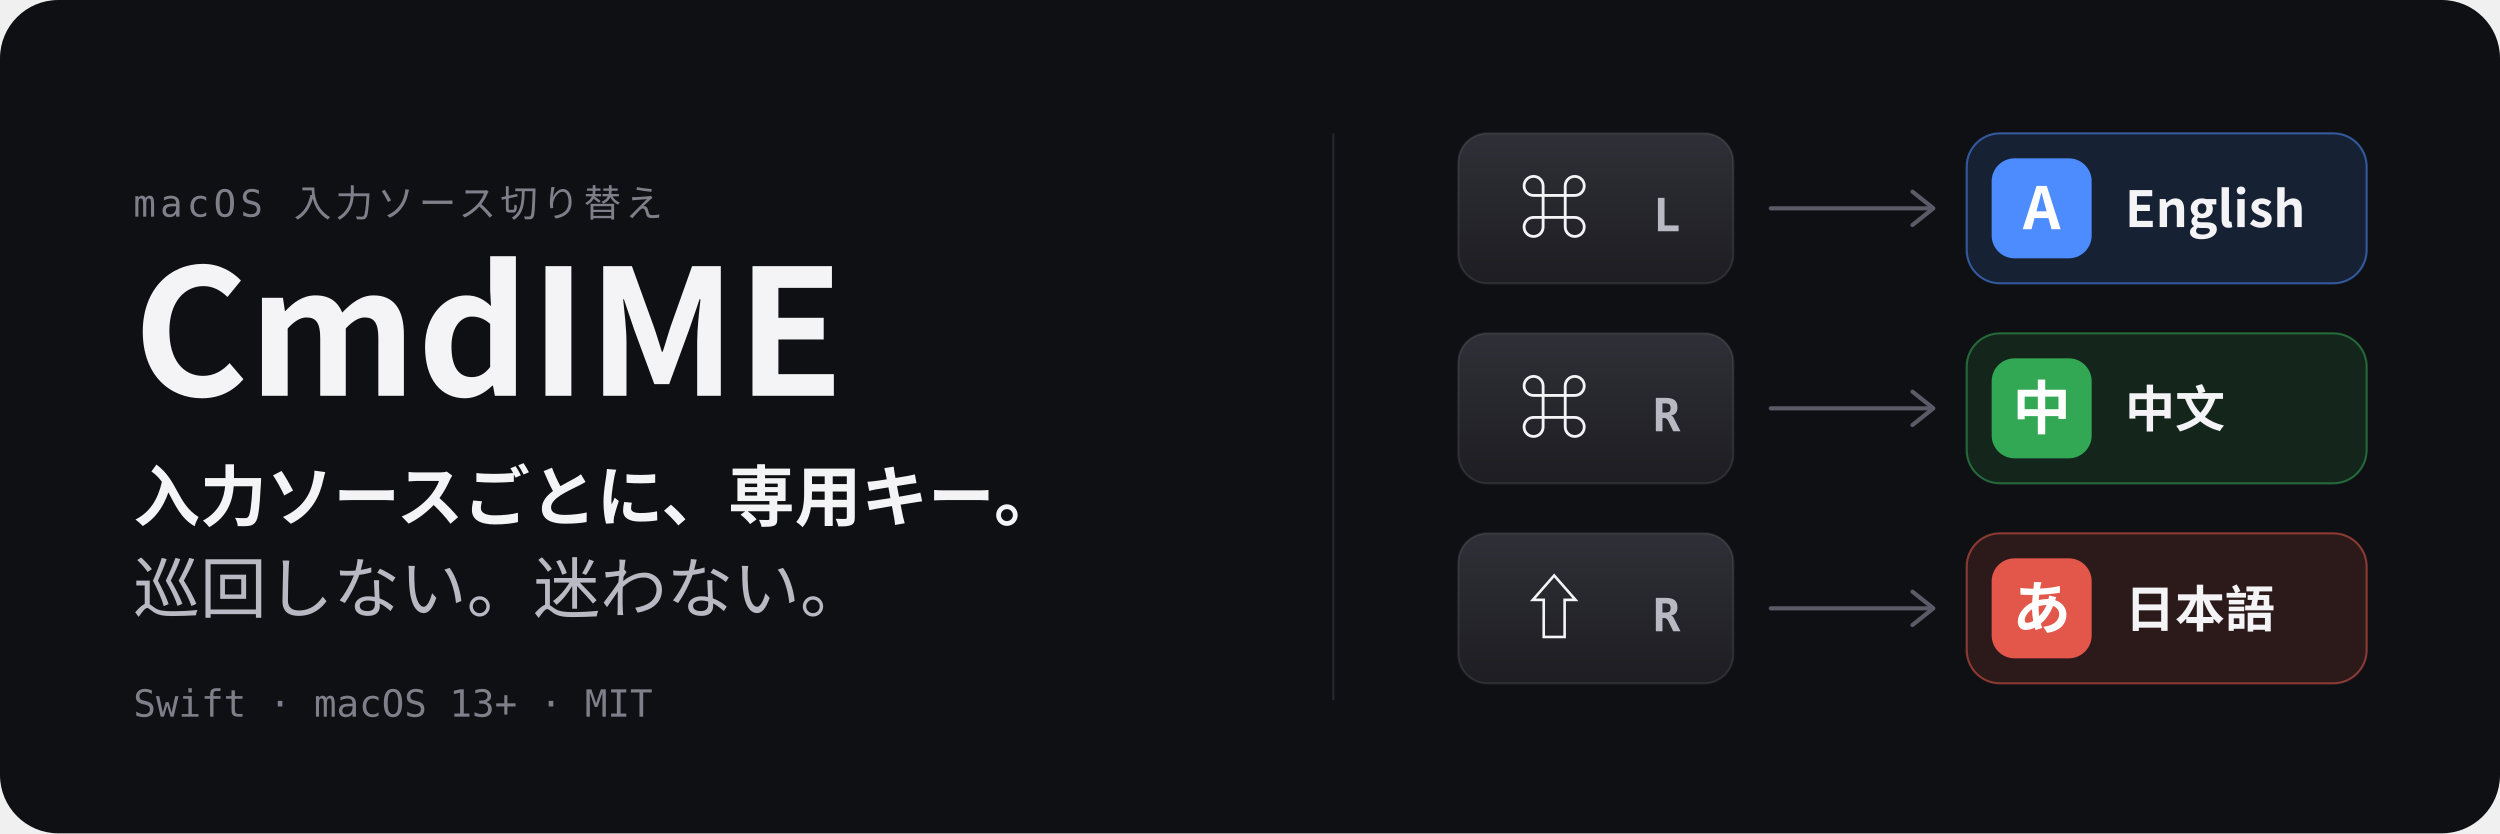
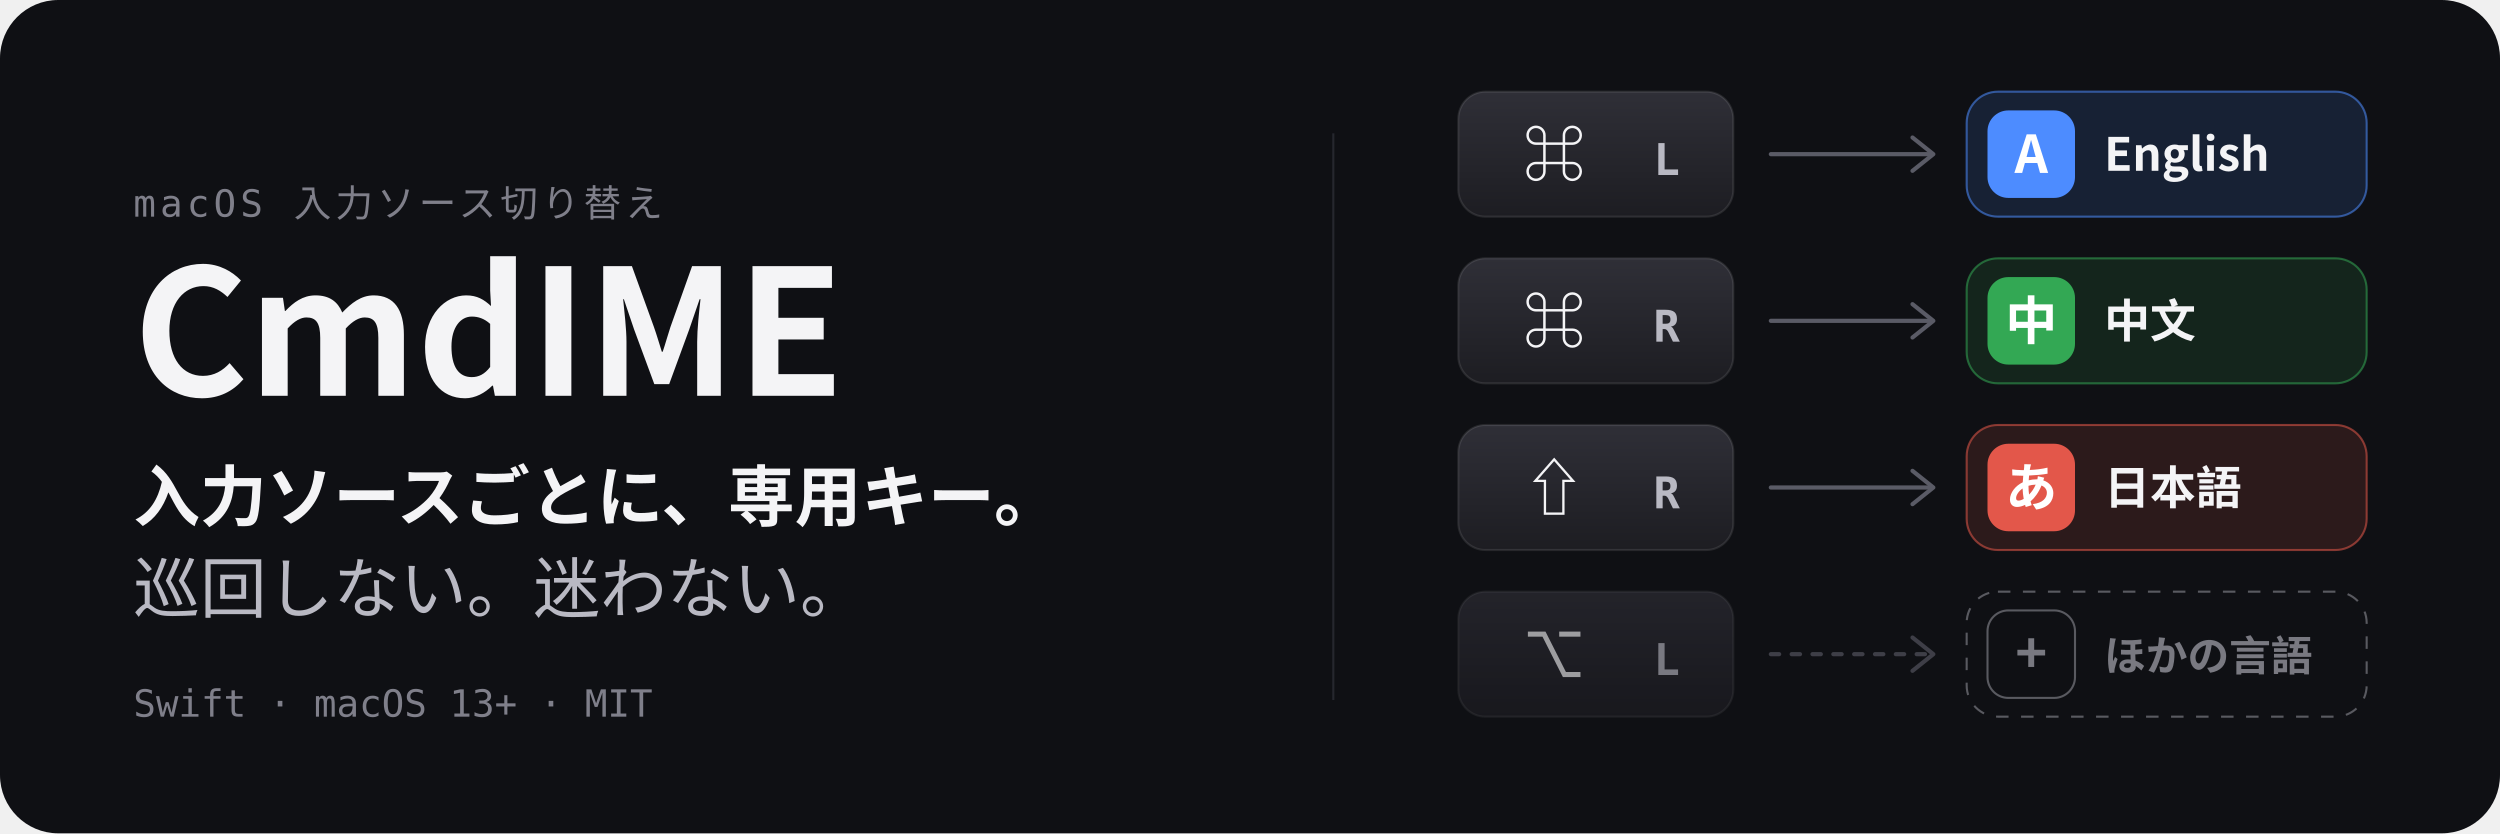
<svg xmlns="http://www.w3.org/2000/svg" width="1200" height="400" viewBox="0 0 1200 400" role="img" aria-labelledby="title desc" lang="ja">
  <defs>
    <linearGradient id="keycap" x1="0" y1="0" x2="0" y2="1">
      <stop offset="0" stop-color="#2F2F37" />
      <stop offset="1" stop-color="#1D1D22" />
    </linearGradient>
  </defs>
  <rect width="1200" height="400" rx="28" fill="#0F1014" />
  <path d="M640 64 V336" stroke="#26272E" stroke-width="1" />
  <g id="title-block" transform="translate(64 0)">
    <text x="0" y="104" font-family="ui-monospace, SFMono-Regular, Menlo, Consolas, monospace" font-size="18" letter-spacing="2" fill="#7F7F8A">macOS 入力ソース切り替え</text>
    <text x="0" y="190" font-family="-apple-system, BlinkMacSystemFont, 'Segoe UI', 'PingFang SC', 'Hiragino Sans', 'Noto Sans CJK SC', sans-serif" font-size="84" font-weight="700" fill="#F4F4F6">CmdIME</text>
    <text x="0" y="250" font-family="-apple-system, BlinkMacSystemFont, 'Segoe UI', 'PingFang SC', 'Hiragino Sans', 'Noto Sans CJK SC', sans-serif" font-size="32" font-weight="600" fill="#F4F4F6">入力ソースごとに、専用キー。</text>
    <text x="0" y="294" font-family="-apple-system, BlinkMacSystemFont, 'Segoe UI', 'PingFang SC', 'Hiragino Sans', 'Noto Sans CJK SC', sans-serif" font-size="32" fill="#B9B9C3">巡回しない。迷わない。</text>
    <text x="0" y="344" font-family="ui-monospace, SFMono-Regular, Menlo, Consolas, monospace" font-size="18" fill="#7F7F8A">Swift · macOS 13+ · MIT</text>
  </g>
-   <g id="row-1" transform="translate(700 64)">
-     <rect width="132" height="72" rx="14" fill="url(#keycap)" stroke="#FFFFFF" stroke-opacity="0.10" />
-     <text x="46" y="48" text-anchor="middle" font-family="-apple-system, BlinkMacSystemFont, 'Segoe UI', 'PingFang SC', 'Hiragino Sans', 'Noto Sans CJK SC', sans-serif" font-size="34" fill="#F4F4F6">⌘</text>
-     <text x="100" y="47" text-anchor="middle" font-family="ui-monospace, SFMono-Regular, Menlo, Consolas, monospace" font-size="22" font-weight="600" fill="#B9B9C3">L</text>
-     <path d="M150 36 H226" stroke="#5A5B66" stroke-width="2" stroke-linecap="round" />
-     <path d="M218 28 L228 36 L218 44" fill="none" stroke="#5A5B66" stroke-width="2" stroke-linecap="round" stroke-linejoin="round" />
-     <rect x="244" width="192" height="72" rx="16" fill="#4D8CFF" fill-opacity="0.14" stroke="#4D8CFF" stroke-opacity="0.55" />
-     <rect x="256" y="12" width="48" height="48" rx="11" fill="#4D8CFF" />
-     <text x="280" y="46" text-anchor="middle" font-family="-apple-system, BlinkMacSystemFont, 'Segoe UI', 'PingFang SC', 'Hiragino Sans', 'Noto Sans CJK SC', sans-serif" font-size="28" font-weight="700" fill="#FFFFFF">A</text>
-     <text x="320" y="45" font-family="-apple-system, BlinkMacSystemFont, 'Segoe UI', 'PingFang SC', 'Hiragino Sans', 'Noto Sans CJK SC', sans-serif" font-size="24" font-weight="600" fill="#F4F4F6">English</text>
+   <g id="row-1" transform="translate(700 44)">
+     <rect width="132" height="60" rx="13" fill="url(#keycap)" stroke="#FFFFFF" stroke-opacity="0.10" />
+     <text x="46" y="41" text-anchor="middle" font-family="-apple-system, BlinkMacSystemFont, 'Segoe UI', 'PingFang SC', 'Hiragino Sans', 'Noto Sans CJK SC', sans-serif" font-size="30" fill="#F4F4F6">⌘</text>
+     <text x="100" y="40" text-anchor="middle" font-family="ui-monospace, SFMono-Regular, Menlo, Consolas, monospace" font-size="21" font-weight="600" fill="#B9B9C3">L</text>
+     <path d="M150 30 H226" stroke="#5A5B66" stroke-width="2" stroke-linecap="round" />
+     <path d="M218 22 L228 30 L218 38" fill="none" stroke="#5A5B66" stroke-width="2" stroke-linecap="round" stroke-linejoin="round" />
+     <rect x="244" width="192" height="60" rx="15" fill="#4D8CFF" fill-opacity="0.14" stroke="#4D8CFF" stroke-opacity="0.55" />
+     <rect x="254" y="9" width="42" height="42" rx="10" fill="#4D8CFF" />
+     <text x="275" y="39" text-anchor="middle" font-family="-apple-system, BlinkMacSystemFont, 'Segoe UI', 'PingFang SC', 'Hiragino Sans', 'Noto Sans CJK SC', sans-serif" font-size="25" font-weight="700" fill="#FFFFFF">A</text>
+     <text x="310" y="38" font-family="-apple-system, BlinkMacSystemFont, 'Segoe UI', 'PingFang SC', 'Hiragino Sans', 'Noto Sans CJK SC', sans-serif" font-size="22" font-weight="600" fill="#F4F4F6">English</text>
  </g>
-   <g id="row-2" transform="translate(700 160)">
-     <rect width="132" height="72" rx="14" fill="url(#keycap)" stroke="#FFFFFF" stroke-opacity="0.10" />
-     <text x="46" y="48" text-anchor="middle" font-family="-apple-system, BlinkMacSystemFont, 'Segoe UI', 'PingFang SC', 'Hiragino Sans', 'Noto Sans CJK SC', sans-serif" font-size="34" fill="#F4F4F6">⌘</text>
-     <text x="100" y="47" text-anchor="middle" font-family="ui-monospace, SFMono-Regular, Menlo, Consolas, monospace" font-size="22" font-weight="600" fill="#B9B9C3">R</text>
-     <path d="M150 36 H226" stroke="#5A5B66" stroke-width="2" stroke-linecap="round" />
-     <path d="M218 28 L228 36 L218 44" fill="none" stroke="#5A5B66" stroke-width="2" stroke-linecap="round" stroke-linejoin="round" />
-     <rect x="244" width="192" height="72" rx="16" fill="#33A854" fill-opacity="0.14" stroke="#33A854" stroke-opacity="0.55" />
-     <rect x="256" y="12" width="48" height="48" rx="11" fill="#33A854" />
-     <text x="280" y="46" text-anchor="middle" font-family="-apple-system, BlinkMacSystemFont, 'Segoe UI', 'PingFang SC', 'Hiragino Sans', 'Noto Sans CJK SC', sans-serif" font-size="28" font-weight="700" fill="#FFFFFF">中</text>
-     <text x="320" y="45" font-family="-apple-system, BlinkMacSystemFont, 'Segoe UI', 'PingFang SC', 'Hiragino Sans', 'Noto Sans CJK SC', sans-serif" font-size="24" font-weight="600" fill="#F4F4F6">中文</text>
+   <g id="row-2" transform="translate(700 124)">
+     <rect width="132" height="60" rx="13" fill="url(#keycap)" stroke="#FFFFFF" stroke-opacity="0.10" />
+     <text x="46" y="41" text-anchor="middle" font-family="-apple-system, BlinkMacSystemFont, 'Segoe UI', 'PingFang SC', 'Hiragino Sans', 'Noto Sans CJK SC', sans-serif" font-size="30" fill="#F4F4F6">⌘</text>
+     <text x="100" y="40" text-anchor="middle" font-family="ui-monospace, SFMono-Regular, Menlo, Consolas, monospace" font-size="21" font-weight="600" fill="#B9B9C3">R</text>
+     <path d="M150 30 H226" stroke="#5A5B66" stroke-width="2" stroke-linecap="round" />
+     <path d="M218 22 L228 30 L218 38" fill="none" stroke="#5A5B66" stroke-width="2" stroke-linecap="round" stroke-linejoin="round" />
+     <rect x="244" width="192" height="60" rx="15" fill="#33A854" fill-opacity="0.14" stroke="#33A854" stroke-opacity="0.55" />
+     <rect x="254" y="9" width="42" height="42" rx="10" fill="#33A854" />
+     <text x="275" y="39" text-anchor="middle" font-family="-apple-system, BlinkMacSystemFont, 'Segoe UI', 'PingFang SC', 'Hiragino Sans', 'Noto Sans CJK SC', sans-serif" font-size="25" font-weight="700" fill="#FFFFFF">中</text>
+     <text x="310" y="38" font-family="-apple-system, BlinkMacSystemFont, 'Segoe UI', 'PingFang SC', 'Hiragino Sans', 'Noto Sans CJK SC', sans-serif" font-size="22" font-weight="600" fill="#F4F4F6">中文</text>
  </g>
-   <g id="row-3" transform="translate(700 256)">
-     <rect width="132" height="72" rx="14" fill="url(#keycap)" stroke="#FFFFFF" stroke-opacity="0.10" />
-     <text x="46" y="48" text-anchor="middle" font-family="-apple-system, BlinkMacSystemFont, 'Segoe UI', 'PingFang SC', 'Hiragino Sans', 'Noto Sans CJK SC', sans-serif" font-size="34" fill="#F4F4F6">⇧</text>
-     <text x="100" y="47" text-anchor="middle" font-family="ui-monospace, SFMono-Regular, Menlo, Consolas, monospace" font-size="22" font-weight="600" fill="#B9B9C3">R</text>
-     <path d="M150 36 H226" stroke="#5A5B66" stroke-width="2" stroke-linecap="round" />
-     <path d="M218 28 L228 36 L218 44" fill="none" stroke="#5A5B66" stroke-width="2" stroke-linecap="round" stroke-linejoin="round" />
-     <rect x="244" width="192" height="72" rx="16" fill="#E3574A" fill-opacity="0.14" stroke="#E3574A" stroke-opacity="0.55" />
-     <rect x="256" y="12" width="48" height="48" rx="11" fill="#E3574A" />
-     <text x="280" y="46" text-anchor="middle" font-family="-apple-system, BlinkMacSystemFont, 'Segoe UI', 'PingFang SC', 'Hiragino Sans', 'Noto Sans CJK SC', sans-serif" font-size="28" font-weight="700" fill="#FFFFFF">あ</text>
-     <text x="320" y="45" font-family="-apple-system, BlinkMacSystemFont, 'Segoe UI', 'PingFang SC', 'Hiragino Sans', 'Noto Sans CJK SC', sans-serif" font-size="24" font-weight="600" fill="#F4F4F6">日本語</text>
+   <g id="row-3" transform="translate(700 204)">
+     <rect width="132" height="60" rx="13" fill="url(#keycap)" stroke="#FFFFFF" stroke-opacity="0.10" />
+     <text x="46" y="41" text-anchor="middle" font-family="-apple-system, BlinkMacSystemFont, 'Segoe UI', 'PingFang SC', 'Hiragino Sans', 'Noto Sans CJK SC', sans-serif" font-size="30" fill="#F4F4F6">⇧</text>
+     <text x="100" y="40" text-anchor="middle" font-family="ui-monospace, SFMono-Regular, Menlo, Consolas, monospace" font-size="21" font-weight="600" fill="#B9B9C3">R</text>
+     <path d="M150 30 H226" stroke="#5A5B66" stroke-width="2" stroke-linecap="round" />
+     <path d="M218 22 L228 30 L218 38" fill="none" stroke="#5A5B66" stroke-width="2" stroke-linecap="round" stroke-linejoin="round" />
+     <rect x="244" width="192" height="60" rx="15" fill="#E3574A" fill-opacity="0.14" stroke="#E3574A" stroke-opacity="0.55" />
+     <rect x="254" y="9" width="42" height="42" rx="10" fill="#E3574A" />
+     <text x="275" y="39" text-anchor="middle" font-family="-apple-system, BlinkMacSystemFont, 'Segoe UI', 'PingFang SC', 'Hiragino Sans', 'Noto Sans CJK SC', sans-serif" font-size="25" font-weight="700" fill="#FFFFFF">あ</text>
+     <text x="310" y="38" font-family="-apple-system, BlinkMacSystemFont, 'Segoe UI', 'PingFang SC', 'Hiragino Sans', 'Noto Sans CJK SC', sans-serif" font-size="22" font-weight="600" fill="#F4F4F6">日本語</text>
+   </g>
+   <g id="row-more" transform="translate(700 284)" opacity="0.62">
+     <rect width="132" height="60" rx="13" fill="url(#keycap)" stroke="#FFFFFF" stroke-opacity="0.10" />
+     <text x="46" y="41" text-anchor="middle" font-family="-apple-system, BlinkMacSystemFont, 'Segoe UI', 'PingFang SC', 'Hiragino Sans', 'Noto Sans CJK SC', sans-serif" font-size="30" fill="#F4F4F6">⌥</text>
+     <text x="100" y="40" text-anchor="middle" font-family="ui-monospace, SFMono-Regular, Menlo, Consolas, monospace" font-size="21" font-weight="600" fill="#B9B9C3">L</text>
+     <path d="M150 30 H226" stroke="#5A5B66" stroke-width="2" stroke-linecap="round" stroke-dasharray="4 6" />
+     <path d="M218 22 L228 30 L218 38" fill="none" stroke="#5A5B66" stroke-width="2" stroke-linecap="round" stroke-linejoin="round" />
+     <rect x="244" width="192" height="60" rx="15" fill="none" stroke="#B9B9C3" stroke-opacity="0.7" stroke-dasharray="6 6" />
+     <rect x="254" y="9" width="42" height="42" rx="10" fill="none" stroke="#B9B9C3" stroke-opacity="0.7" />
+     <text x="275" y="39" text-anchor="middle" font-family="-apple-system, BlinkMacSystemFont, 'Segoe UI', 'PingFang SC', 'Hiragino Sans', 'Noto Sans CJK SC', sans-serif" font-size="26" font-weight="600" fill="#B9B9C3">+</text>
+     <text x="310" y="38" font-family="-apple-system, BlinkMacSystemFont, 'Segoe UI', 'PingFang SC', 'Hiragino Sans', 'Noto Sans CJK SC', sans-serif" font-size="20" font-weight="600" fill="#B9B9C3">ほかの言語</text>
  </g>
</svg>
